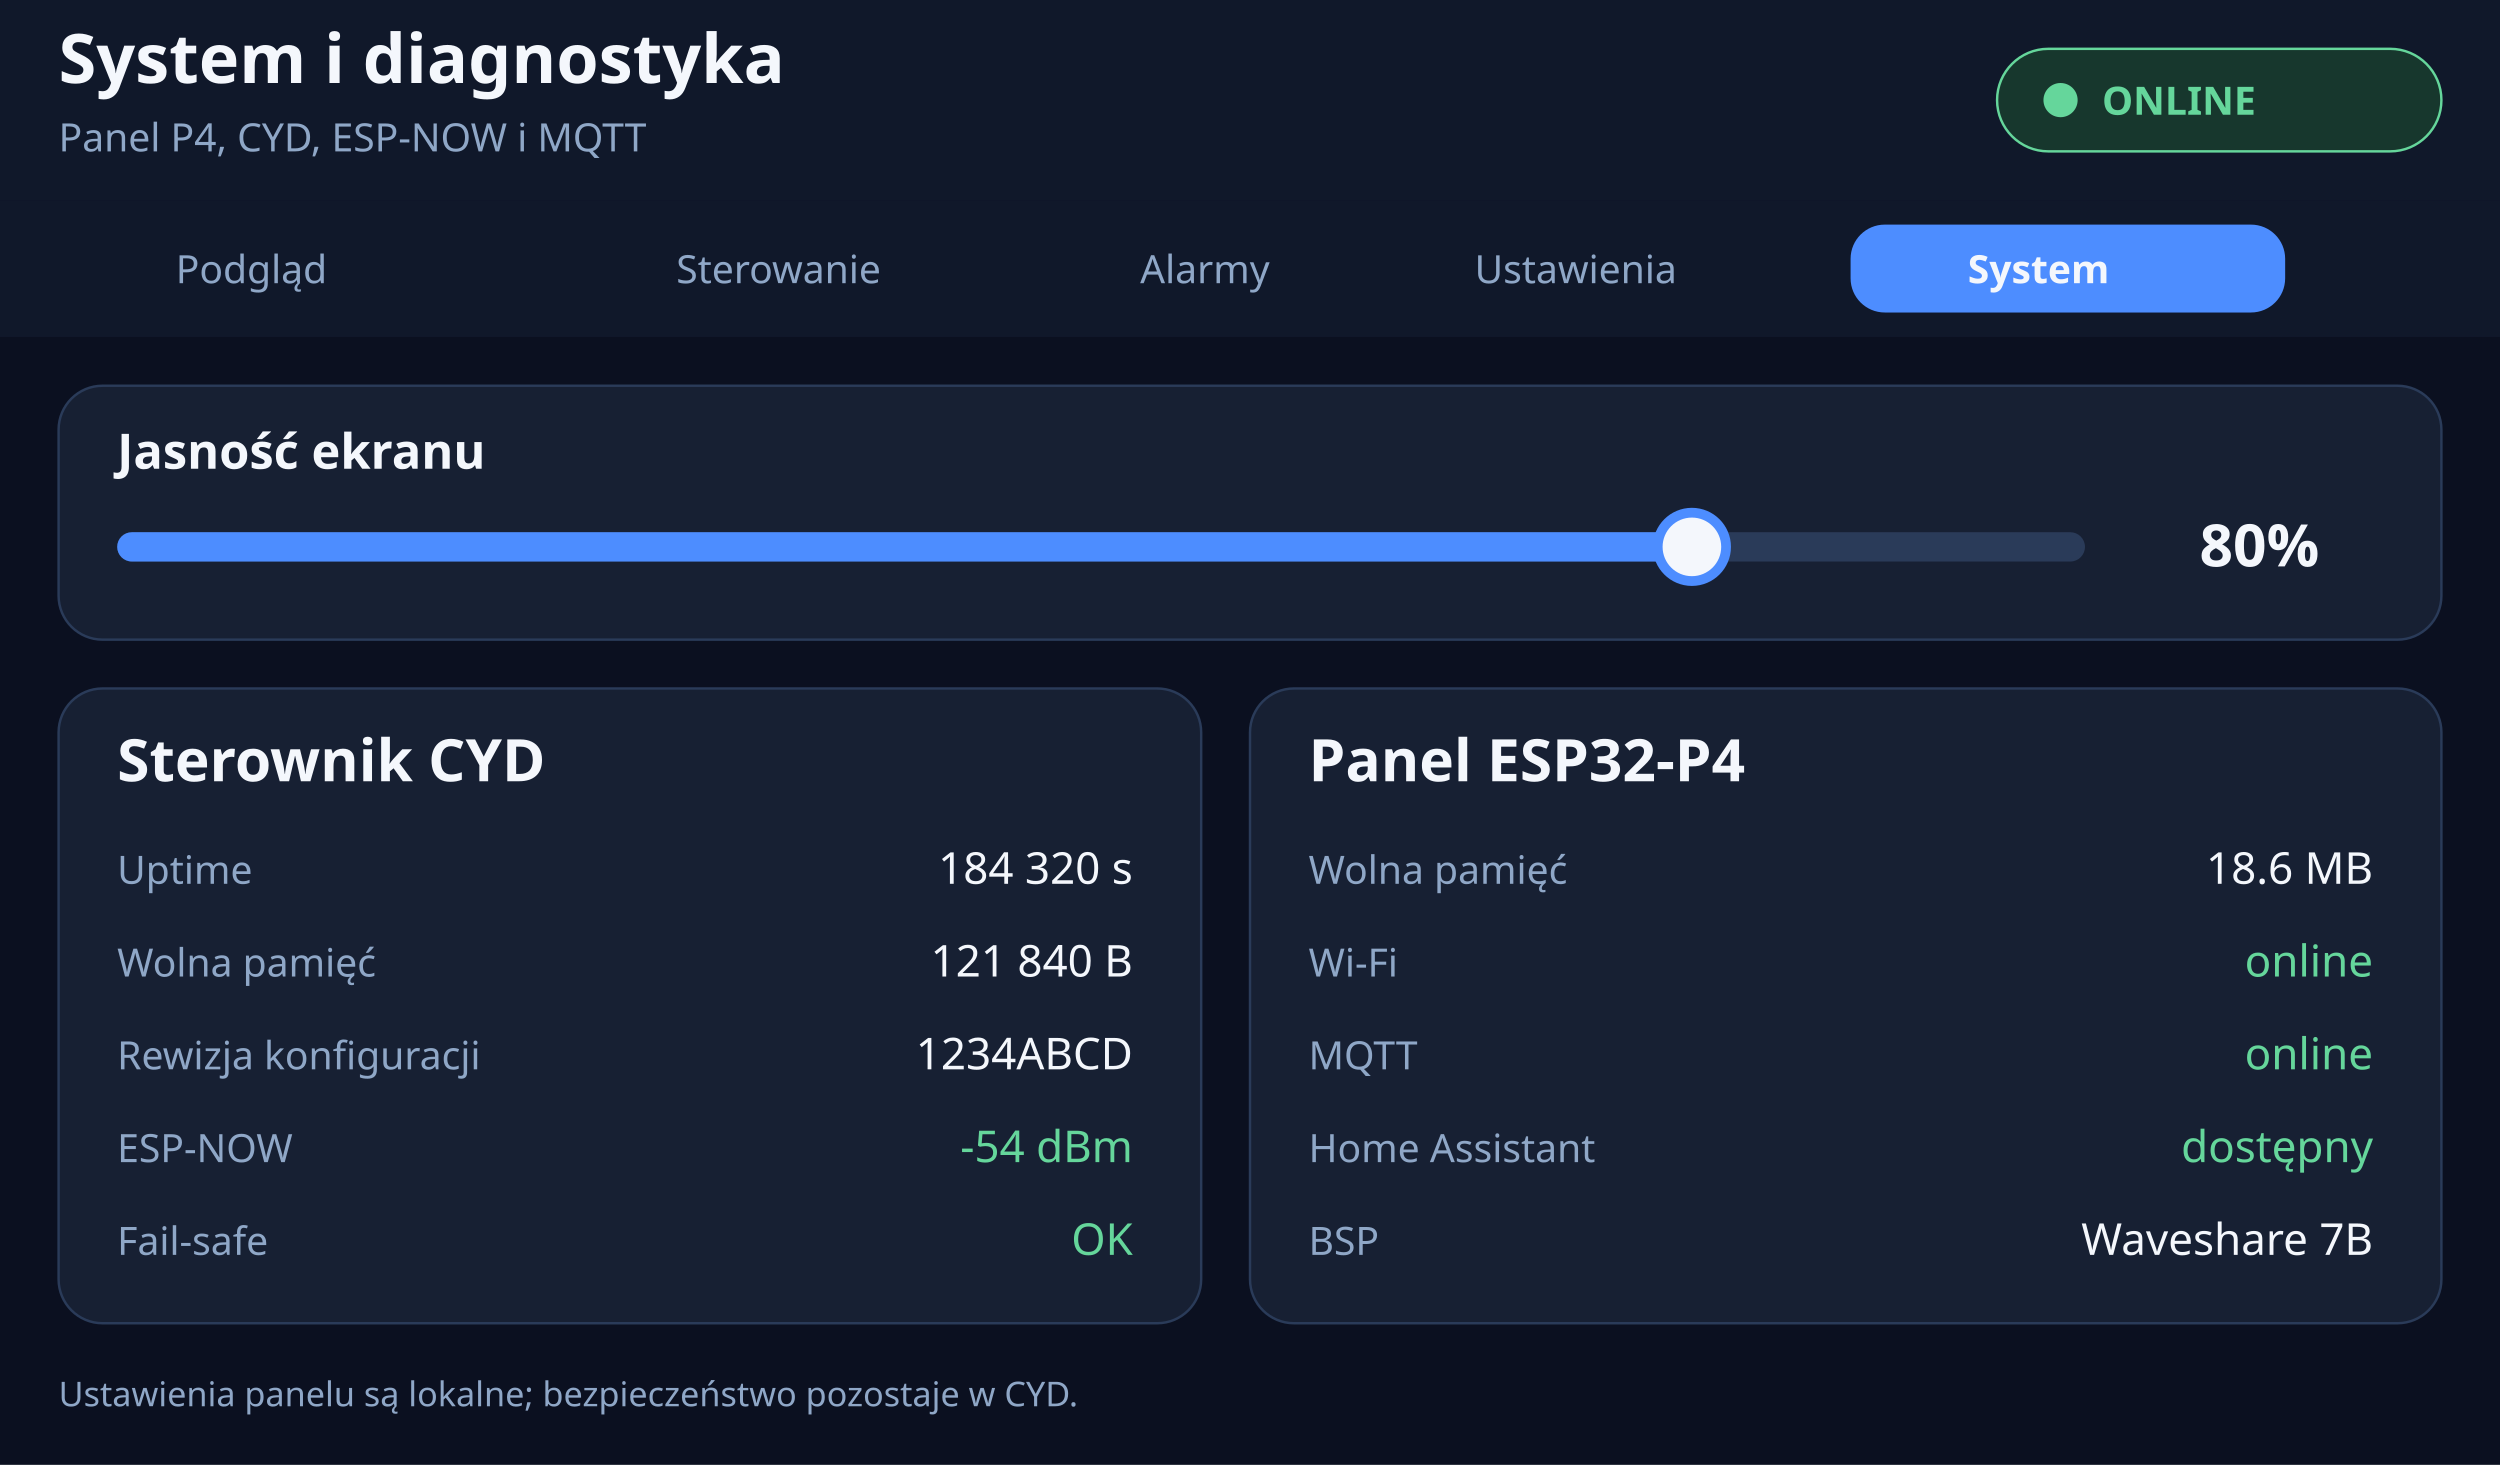
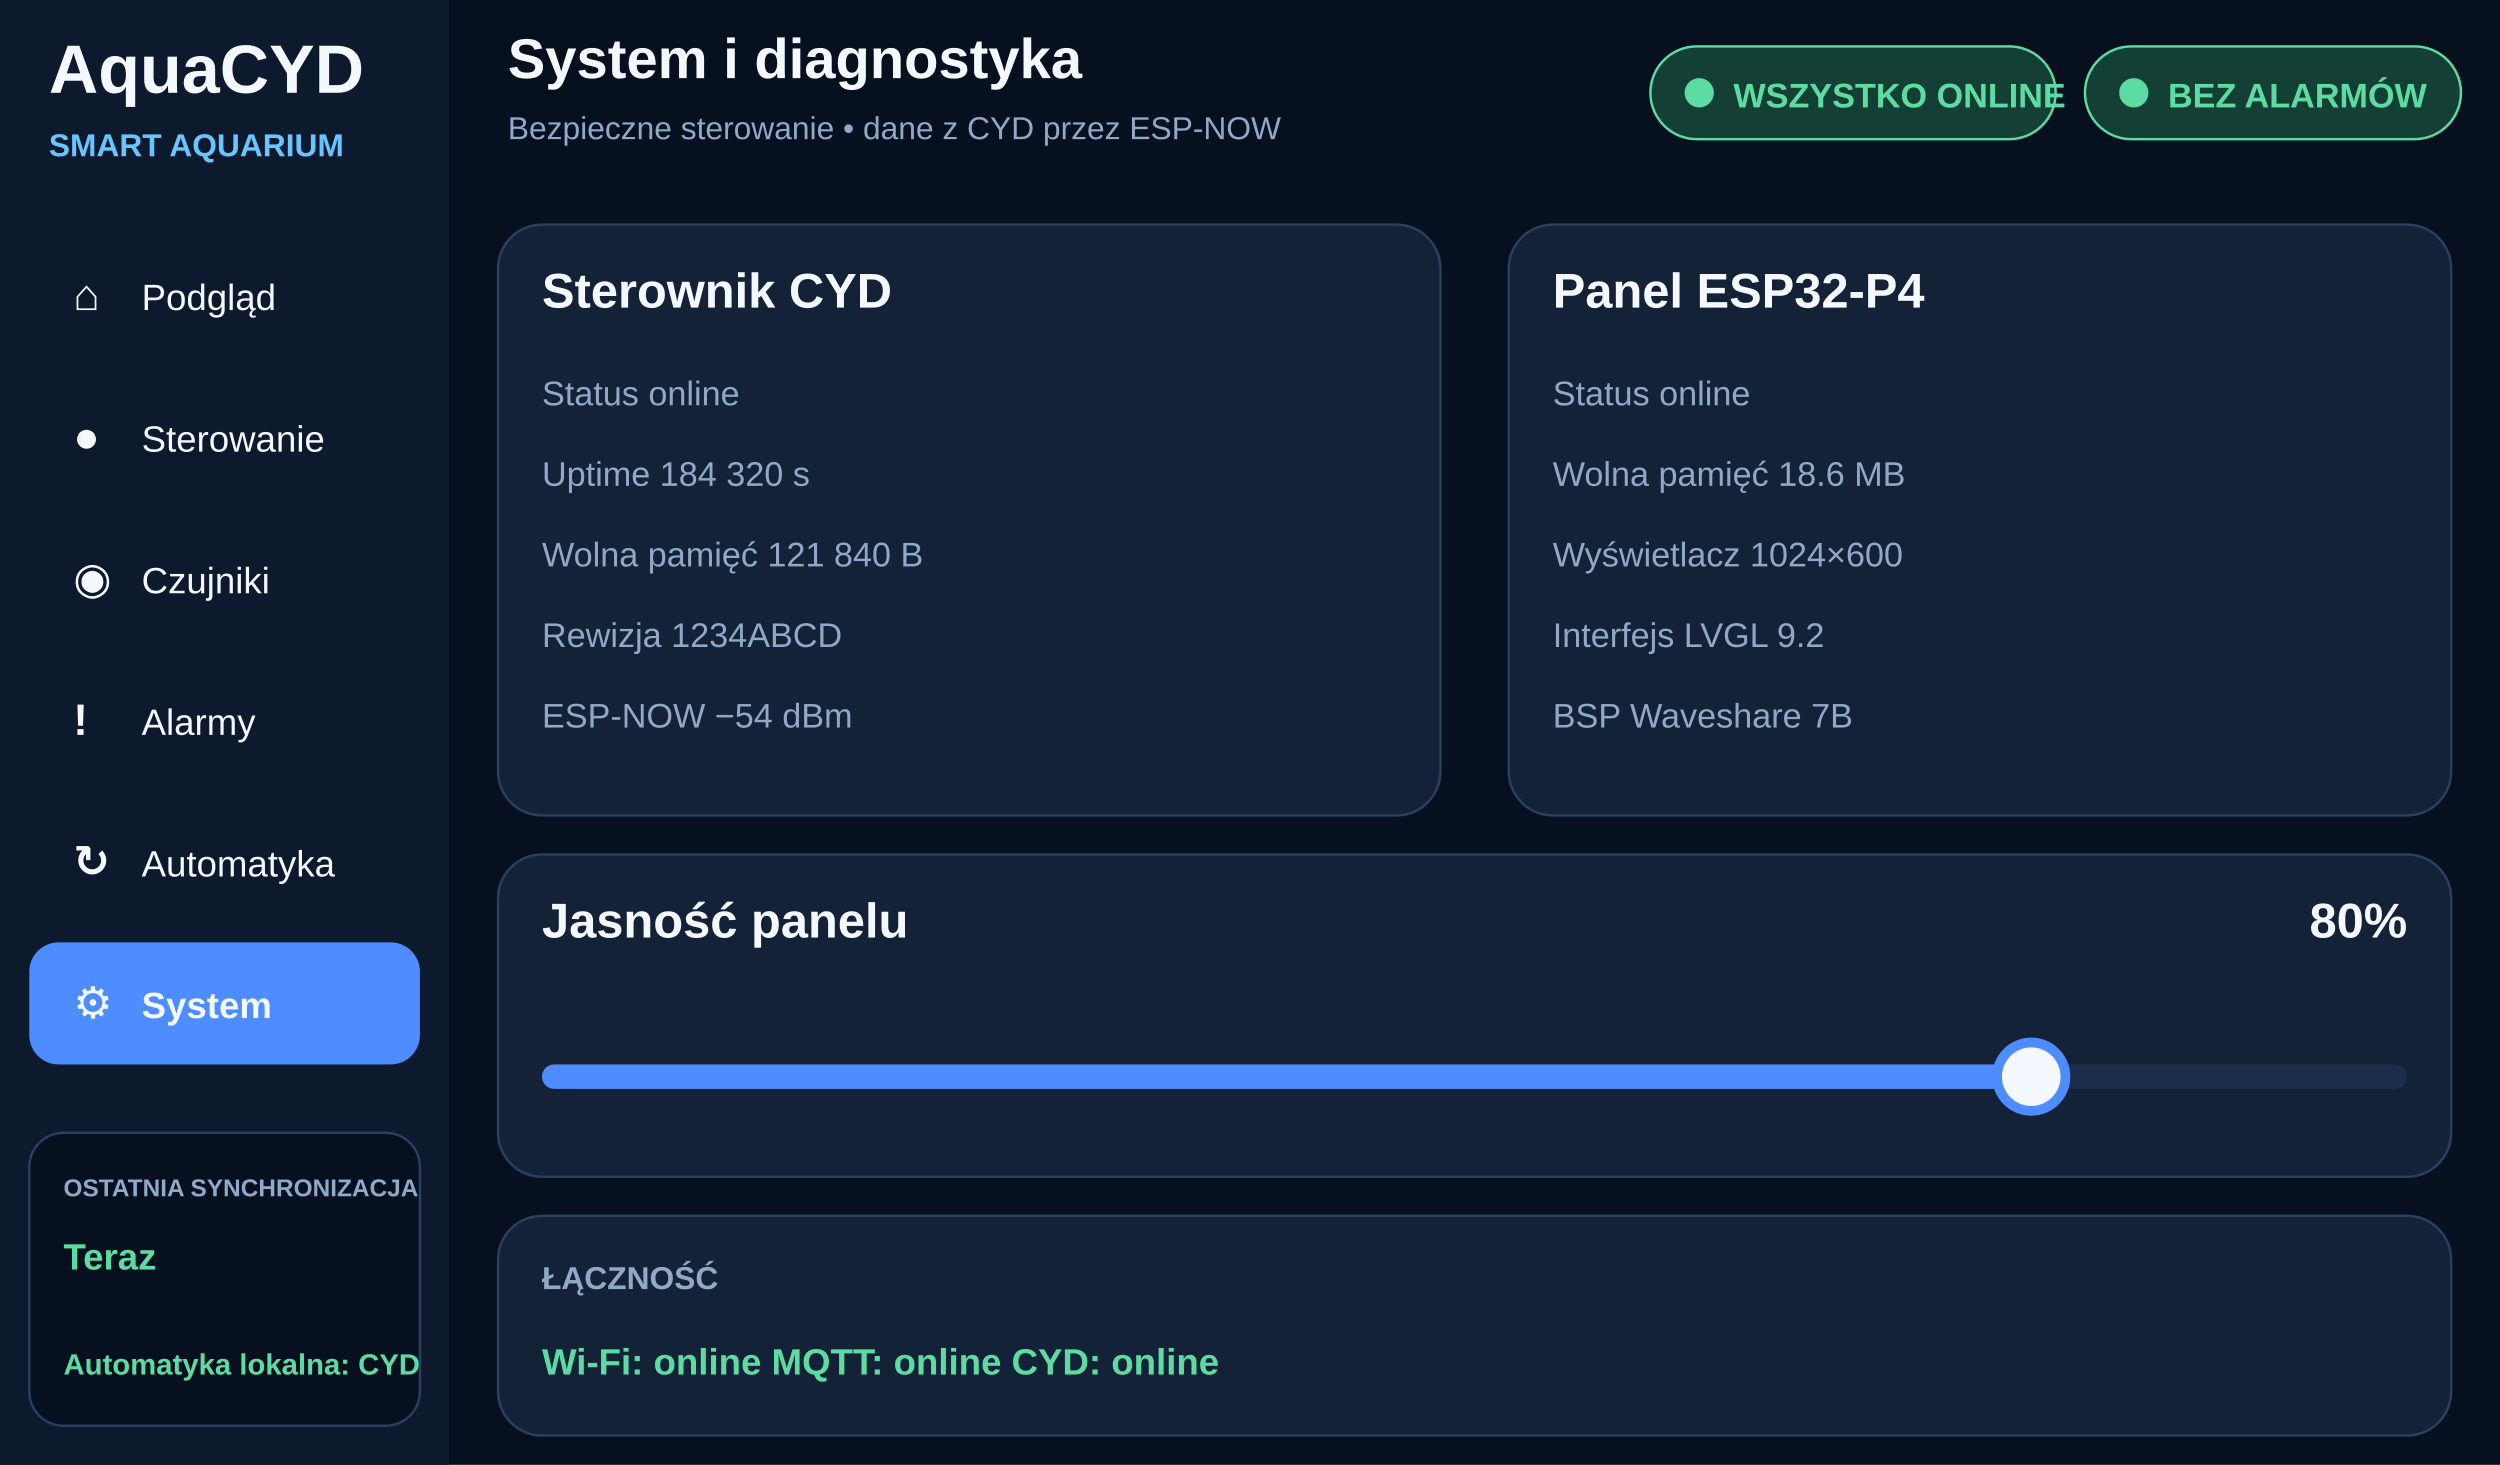
<svg xmlns="http://www.w3.org/2000/svg" width="1024" height="600" viewBox="0 0 1024 600">
-   <rect id="Canvas" width="1024" height="600" fill="#0B1020" />
-   <g id="Header">
-     <rect width="1024" height="82" fill="#10182A" />
-     <text x="24" y="34" fill="#F4F7FC" font-family="Montserrat, sans-serif" font-size="28" font-weight="700">System i diagnostyka</text>
-     <text x="24" y="62" fill="#8FA7C7" font-family="Montserrat, sans-serif" font-size="16">Panel P4, CYD, ESP-NOW i MQTT</text>
-     <rect x="818" y="20" width="182" height="42" rx="21" fill="#17372D" stroke="#65D69B" />
-     <circle cx="844" cy="41" r="7" fill="#65D69B" />
-     <text x="861" y="47" fill="#65D69B" font-family="Montserrat, sans-serif" font-size="16" font-weight="600">ONLINE</text>
+   <g id="HMI-Screen-System-i-diagnostyka">
+     <rect x="0" y="0" width="1024" height="600" rx="0" fill="#07101F" stroke="none" stroke-width="0" />
+     <g id="Navigation">
+       <rect x="0" y="0" width="184" height="600" rx="0" fill="#0D192C" stroke="none" stroke-width="0" />
+       <text x="20" y="38" fill="#F4F8FF" font-family="Montserrat, Arial, sans-serif" font-size="28" font-weight="700" text-anchor="start">AquaCYD</text>
+       <text x="20" y="64" fill="#68C5FF" font-family="Montserrat, Arial, sans-serif" font-size="13" font-weight="700" text-anchor="start">SMART AQUARIUM</text>
+       <rect x="12" y="96" width="160" height="50" rx="12" fill="transparent" stroke="none" stroke-width="0" />
+       <text x="30" y="127" fill="#F4F8FF" font-family="Montserrat, Arial, sans-serif" font-size="18" font-weight="700" text-anchor="start">⌂</text>
+       <text x="58" y="127" fill="#F4F8FF" font-family="Montserrat, Arial, sans-serif" font-size="15" font-weight="500" text-anchor="start">Podgląd</text>
+       <rect x="12" y="154" width="160" height="50" rx="12" fill="transparent" stroke="none" stroke-width="0" />
+       <text x="30" y="185" fill="#F4F8FF" font-family="Montserrat, Arial, sans-serif" font-size="18" font-weight="700" text-anchor="start">●</text>
+       <text x="58" y="185" fill="#F4F8FF" font-family="Montserrat, Arial, sans-serif" font-size="15" font-weight="500" text-anchor="start">Sterowanie</text>
+       <rect x="12" y="212" width="160" height="50" rx="12" fill="transparent" stroke="none" stroke-width="0" />
+       <text x="30" y="243" fill="#F4F8FF" font-family="Montserrat, Arial, sans-serif" font-size="18" font-weight="700" text-anchor="start">◉</text>
+       <text x="58" y="243" fill="#F4F8FF" font-family="Montserrat, Arial, sans-serif" font-size="15" font-weight="500" text-anchor="start">Czujniki</text>
+       <rect x="12" y="270" width="160" height="50" rx="12" fill="transparent" stroke="none" stroke-width="0" />
+       <text x="30" y="301" fill="#F4F8FF" font-family="Montserrat, Arial, sans-serif" font-size="18" font-weight="700" text-anchor="start">!</text>
+       <text x="58" y="301" fill="#F4F8FF" font-family="Montserrat, Arial, sans-serif" font-size="15" font-weight="500" text-anchor="start">Alarmy</text>
+       <rect x="12" y="328" width="160" height="50" rx="12" fill="transparent" stroke="none" stroke-width="0" />
+       <text x="30" y="359" fill="#F4F8FF" font-family="Montserrat, Arial, sans-serif" font-size="18" font-weight="700" text-anchor="start">↻</text>
+       <text x="58" y="359" fill="#F4F8FF" font-family="Montserrat, Arial, sans-serif" font-size="15" font-weight="500" text-anchor="start">Automatyka</text>
+       <rect x="12" y="386" width="160" height="50" rx="12" fill="#4D8DFF" stroke="none" stroke-width="0" />
+       <text x="30" y="417" fill="#F4F8FF" font-family="Montserrat, Arial, sans-serif" font-size="18" font-weight="700" text-anchor="start">⚙</text>
+       <text x="58" y="417" fill="#F4F8FF" font-family="Montserrat, Arial, sans-serif" font-size="15" font-weight="700" text-anchor="start">System</text>
+       <rect x="12" y="464" width="160" height="120" rx="14" fill="#07101F" stroke="#29405F" stroke-width="1" />
+       <text x="26" y="490" fill="#91A8C7" font-family="Montserrat, Arial, sans-serif" font-size="10" font-weight="700" text-anchor="start">OSTATNIA SYNCHRONIZACJA</text>
+       <text x="26" y="520" fill="#5CDBA2" font-family="Montserrat, Arial, sans-serif" font-size="15" font-weight="700" text-anchor="start">Teraz</text>
+       <text x="26" y="563" fill="#5CDBA2" font-family="Montserrat, Arial, sans-serif" font-size="12" font-weight="600" text-anchor="start">Automatyka lokalna: CYD</text>
+     </g>
+     <g id="TopBar">
+       <rect x="184" y="0" width="840" height="76" rx="0" fill="#07101F" stroke="none" stroke-width="0" />
+       <text x="208" y="32" fill="#F4F8FF" font-family="Montserrat, Arial, sans-serif" font-size="23" font-weight="700" text-anchor="start">System i diagnostyka</text>
+       <text x="208" y="57" fill="#91A8C7" font-family="Montserrat, Arial, sans-serif" font-size="13" font-weight="400" text-anchor="start">Bezpieczne sterowanie • dane z CYD przez ESP-NOW</text>
+       <rect x="676" y="19" width="166" height="38" rx="19" fill="#143F35" stroke="#5CDBA2" stroke-width="1" />
+       <circle cx="696" cy="38" r="6" fill="#5CDBA2" stroke="none" stroke-width="0" />
+       <text x="710" y="44" fill="#5CDBA2" font-family="Montserrat, Arial, sans-serif" font-size="14" font-weight="700" text-anchor="start">WSZYSTKO ONLINE</text>
+       <rect x="854" y="19" width="154" height="38" rx="19" fill="#143F35" stroke="#5CDBA2" stroke-width="1" />
+       <circle cx="874" cy="38" r="6" fill="#5CDBA2" stroke="none" stroke-width="0" />
+       <text x="888" y="44" fill="#5CDBA2" font-family="Montserrat, Arial, sans-serif" font-size="14" font-weight="700" text-anchor="start">BEZ ALARMÓW</text>
+     </g>
+     <g id="Content">
+       <rect x="204" y="92" width="386" height="242" rx="18" fill="#142238" stroke="#29405F" stroke-width="1" />
+       <text x="222" y="126" fill="#F4F8FF" font-family="Montserrat, Arial, sans-serif" font-size="20" font-weight="700" text-anchor="start">Sterownik CYD</text>
+       <text x="222" y="166" fill="#91A8C7" font-family="Montserrat, Arial, sans-serif" font-size="14" font-weight="400" text-anchor="start">Status                         online</text>
+       <text x="222" y="199" fill="#91A8C7" font-family="Montserrat, Arial, sans-serif" font-size="14" font-weight="400" text-anchor="start">Uptime                         184 320 s</text>
+       <text x="222" y="232" fill="#91A8C7" font-family="Montserrat, Arial, sans-serif" font-size="14" font-weight="400" text-anchor="start">Wolna pamięć                   121 840 B</text>
+       <text x="222" y="265" fill="#91A8C7" font-family="Montserrat, Arial, sans-serif" font-size="14" font-weight="400" text-anchor="start">Rewizja                        1234ABCD</text>
+       <text x="222" y="298" fill="#91A8C7" font-family="Montserrat, Arial, sans-serif" font-size="14" font-weight="400" text-anchor="start">ESP-NOW                        −54 dBm</text>
+       <rect x="618" y="92" width="386" height="242" rx="18" fill="#142238" stroke="#29405F" stroke-width="1" />
+       <text x="636" y="126" fill="#F4F8FF" font-family="Montserrat, Arial, sans-serif" font-size="20" font-weight="700" text-anchor="start">Panel ESP32-P4</text>
+       <text x="636" y="166" fill="#91A8C7" font-family="Montserrat, Arial, sans-serif" font-size="14" font-weight="400" text-anchor="start">Status                         online</text>
+       <text x="636" y="199" fill="#91A8C7" font-family="Montserrat, Arial, sans-serif" font-size="14" font-weight="400" text-anchor="start">Wolna pamięć                   18.6 MB</text>
+       <text x="636" y="232" fill="#91A8C7" font-family="Montserrat, Arial, sans-serif" font-size="14" font-weight="400" text-anchor="start">Wyświetlacz                    1024×600</text>
+       <text x="636" y="265" fill="#91A8C7" font-family="Montserrat, Arial, sans-serif" font-size="14" font-weight="400" text-anchor="start">Interfejs                      LVGL 9.2</text>
+       <text x="636" y="298" fill="#91A8C7" font-family="Montserrat, Arial, sans-serif" font-size="14" font-weight="400" text-anchor="start">BSP                            Waveshare 7B</text>
+       <rect x="204" y="350" width="800" height="132" rx="18" fill="#142238" stroke="#29405F" stroke-width="1" />
+       <text x="222" y="384" fill="#F4F8FF" font-family="Montserrat, Arial, sans-serif" font-size="20" font-weight="700" text-anchor="start">Jasność panelu</text>
+       <text x="986" y="384" fill="#F4F8FF" font-family="Montserrat, Arial, sans-serif" font-size="20" font-weight="700" text-anchor="end">80%</text>
+       <rect x="222" y="436" width="764" height="10" rx="5" fill="#1B2D48" stroke="none" stroke-width="0" />
+       <rect x="222" y="436" width="610" height="10" rx="5" fill="#4D8DFF" stroke="none" stroke-width="0" />
+       <circle cx="832" cy="441" r="14" fill="#F4F8FF" stroke="#4D8DFF" stroke-width="4" />
+       <rect x="204" y="498" width="800" height="90" rx="18" fill="#142238" stroke="#29405F" stroke-width="1" />
+       <text x="222" y="528" fill="#91A8C7" font-family="Montserrat, Arial, sans-serif" font-size="13" font-weight="700" text-anchor="start">ŁĄCZNOŚĆ</text>
+       <text x="222" y="563" fill="#5CDBA2" font-family="Montserrat, Arial, sans-serif" font-size="15" font-weight="600" text-anchor="start">Wi-Fi: online     MQTT: online     CYD: online</text>
+     </g>
  </g>
-   <g id="Navigation">
-     <rect y="82" width="1024" height="56" fill="#10182A" />
-     <text x="72" y="116" fill="#8FA7C7" font-family="Montserrat, sans-serif" font-size="16">Podgląd</text>
-     <text x="277" y="116" fill="#8FA7C7" font-family="Montserrat, sans-serif" font-size="16">Sterowanie</text>
-     <text x="467" y="116" fill="#8FA7C7" font-family="Montserrat, sans-serif" font-size="16">Alarmy</text>
-     <text x="604" y="116" fill="#8FA7C7" font-family="Montserrat, sans-serif" font-size="16">Ustawienia</text>
-     <rect x="758" y="92" width="178" height="36" rx="14" fill="#4D8DFF" />
-     <text x="806" y="116" fill="#F4F7FC" font-family="Montserrat, sans-serif" font-size="16" font-weight="600">System</text>
-   </g>
-   <g id="Brightness">
-     <rect x="24" y="158" width="976" height="104" rx="18" fill="#172033" stroke="#2A3B59" />
-     <text x="48" y="192" fill="#F4F7FC" font-family="Montserrat, sans-serif" font-size="20" font-weight="600">Jasność ekranu</text>
-     <rect x="48" y="218" width="806" height="12" rx="6" fill="#2A3B59" />
-     <rect x="48" y="218" width="645" height="12" rx="6" fill="#4D8DFF" />
-     <circle cx="693" cy="224" r="14" fill="#F4F7FC" stroke="#4D8DFF" stroke-width="4" />
-     <text x="950" y="232" text-anchor="end" fill="#F4F7FC" font-family="Montserrat, sans-serif" font-size="24" font-weight="600">80%</text>
-   </g>
-   <g id="Controller">
-     <rect x="24" y="282" width="468" height="260" rx="18" fill="#172033" stroke="#2A3B59" />
-     <text x="48" y="320" fill="#F4F7FC" font-family="Montserrat, sans-serif" font-size="24" font-weight="600">Sterownik CYD</text>
-     <text x="48" y="362" fill="#8FA7C7" font-family="Montserrat, sans-serif" font-size="16">Uptime</text>
-     <text x="464" y="362" text-anchor="end" fill="#F4F7FC" font-family="Montserrat, sans-serif" font-size="18">184 320 s</text>
-     <text x="48" y="400" fill="#8FA7C7" font-family="Montserrat, sans-serif" font-size="16">Wolna pamięć</text>
-     <text x="464" y="400" text-anchor="end" fill="#F4F7FC" font-family="Montserrat, sans-serif" font-size="18">121 840 B</text>
-     <text x="48" y="438" fill="#8FA7C7" font-family="Montserrat, sans-serif" font-size="16">Rewizja konfiguracji</text>
-     <text x="464" y="438" text-anchor="end" fill="#F4F7FC" font-family="Montserrat, sans-serif" font-size="18">1234ABCD</text>
-     <text x="48" y="476" fill="#8FA7C7" font-family="Montserrat, sans-serif" font-size="16">ESP-NOW</text>
-     <text x="464" y="476" text-anchor="end" fill="#65D69B" font-family="Montserrat, sans-serif" font-size="18">-54 dBm</text>
-     <text x="48" y="514" fill="#8FA7C7" font-family="Montserrat, sans-serif" font-size="16">Fail-safe</text>
-     <text x="464" y="514" text-anchor="end" fill="#65D69B" font-family="Montserrat, sans-serif" font-size="18">OK</text>
-   </g>
-   <g id="Panel">
-     <rect x="512" y="282" width="488" height="260" rx="18" fill="#172033" stroke="#2A3B59" />
-     <text x="536" y="320" fill="#F4F7FC" font-family="Montserrat, sans-serif" font-size="24" font-weight="600">Panel ESP32-P4</text>
-     <text x="536" y="362" fill="#8FA7C7" font-family="Montserrat, sans-serif" font-size="16">Wolna pamięć</text>
-     <text x="972" y="362" text-anchor="end" fill="#F4F7FC" font-family="Montserrat, sans-serif" font-size="18">18.6 MB</text>
-     <text x="536" y="400" fill="#8FA7C7" font-family="Montserrat, sans-serif" font-size="16">Wi-Fi</text>
-     <text x="972" y="400" text-anchor="end" fill="#65D69B" font-family="Montserrat, sans-serif" font-size="18">online</text>
-     <text x="536" y="438" fill="#8FA7C7" font-family="Montserrat, sans-serif" font-size="16">MQTT</text>
-     <text x="972" y="438" text-anchor="end" fill="#65D69B" font-family="Montserrat, sans-serif" font-size="18">online</text>
-     <text x="536" y="476" fill="#8FA7C7" font-family="Montserrat, sans-serif" font-size="16">Home Assistant</text>
-     <text x="972" y="476" text-anchor="end" fill="#65D69B" font-family="Montserrat, sans-serif" font-size="18">dostępny</text>
-     <text x="536" y="514" fill="#8FA7C7" font-family="Montserrat, sans-serif" font-size="16">BSP</text>
-     <text x="972" y="514" text-anchor="end" fill="#F4F7FC" font-family="Montserrat, sans-serif" font-size="18">Waveshare 7B</text>
-   </g>
-   <text x="24" y="576" fill="#8FA7C7" font-family="Montserrat, sans-serif" font-size="14">Ustawienia panelu są lokalne; bezpieczeństwo pozostaje w CYD.</text>
</svg>
